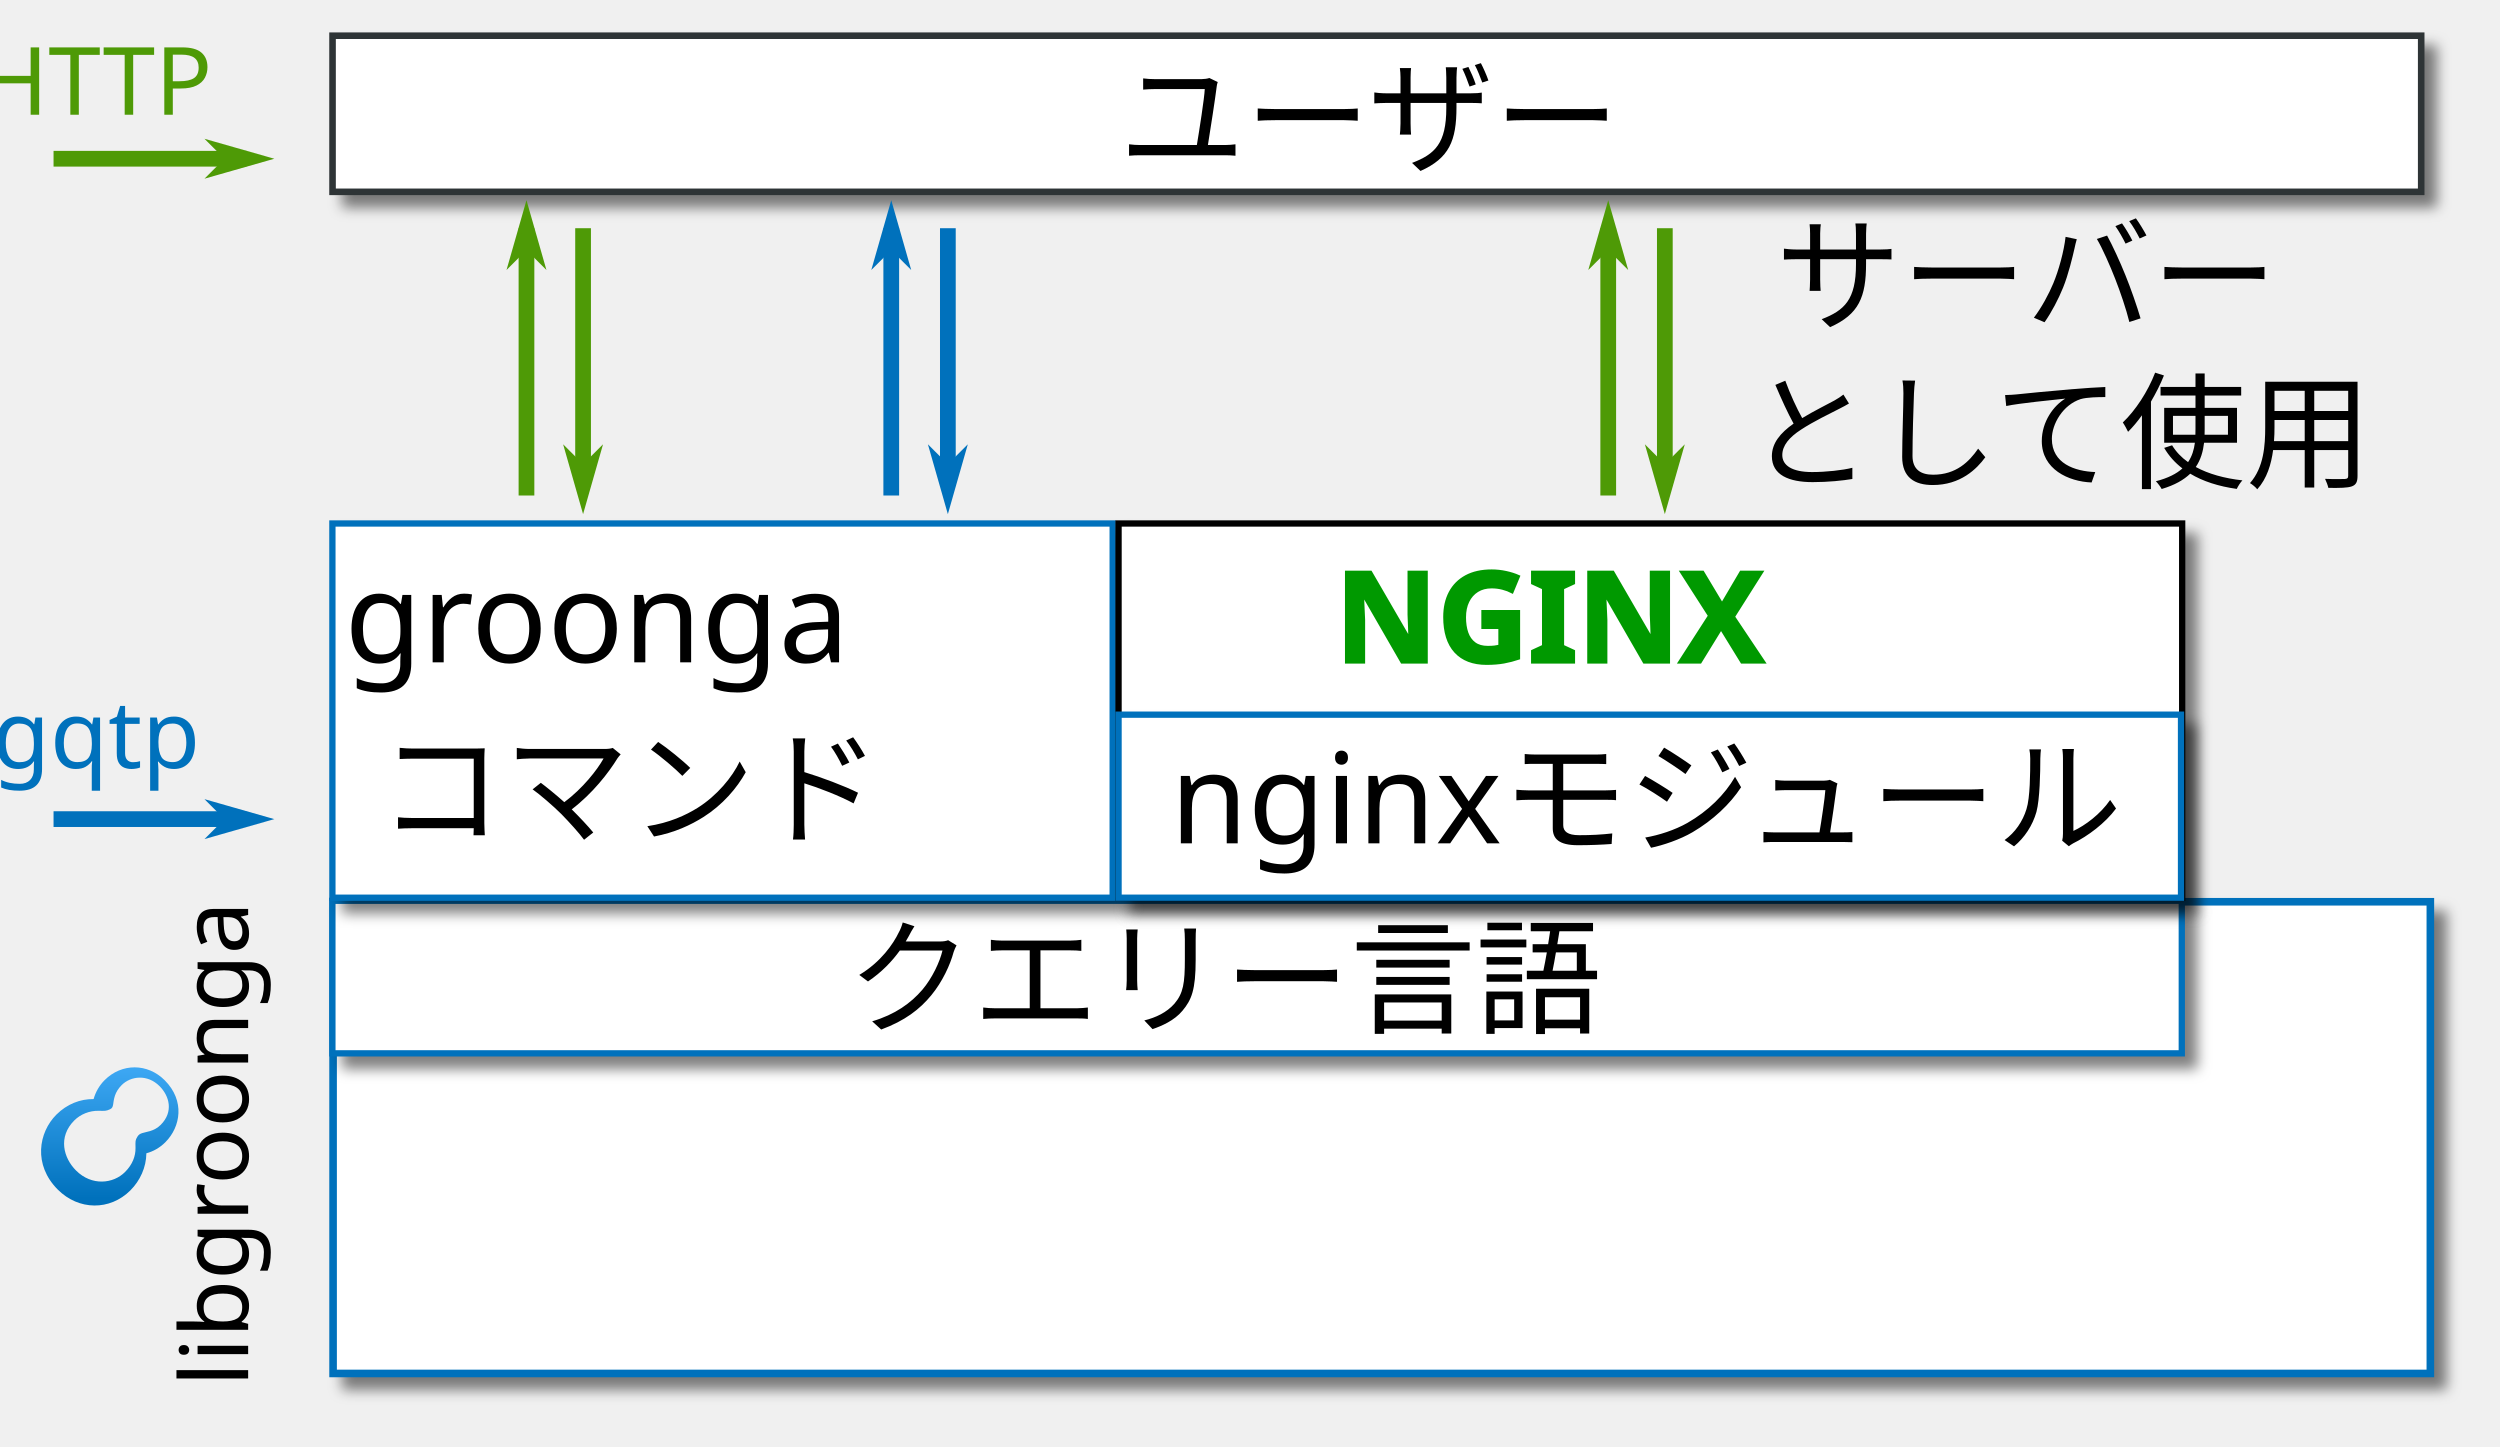
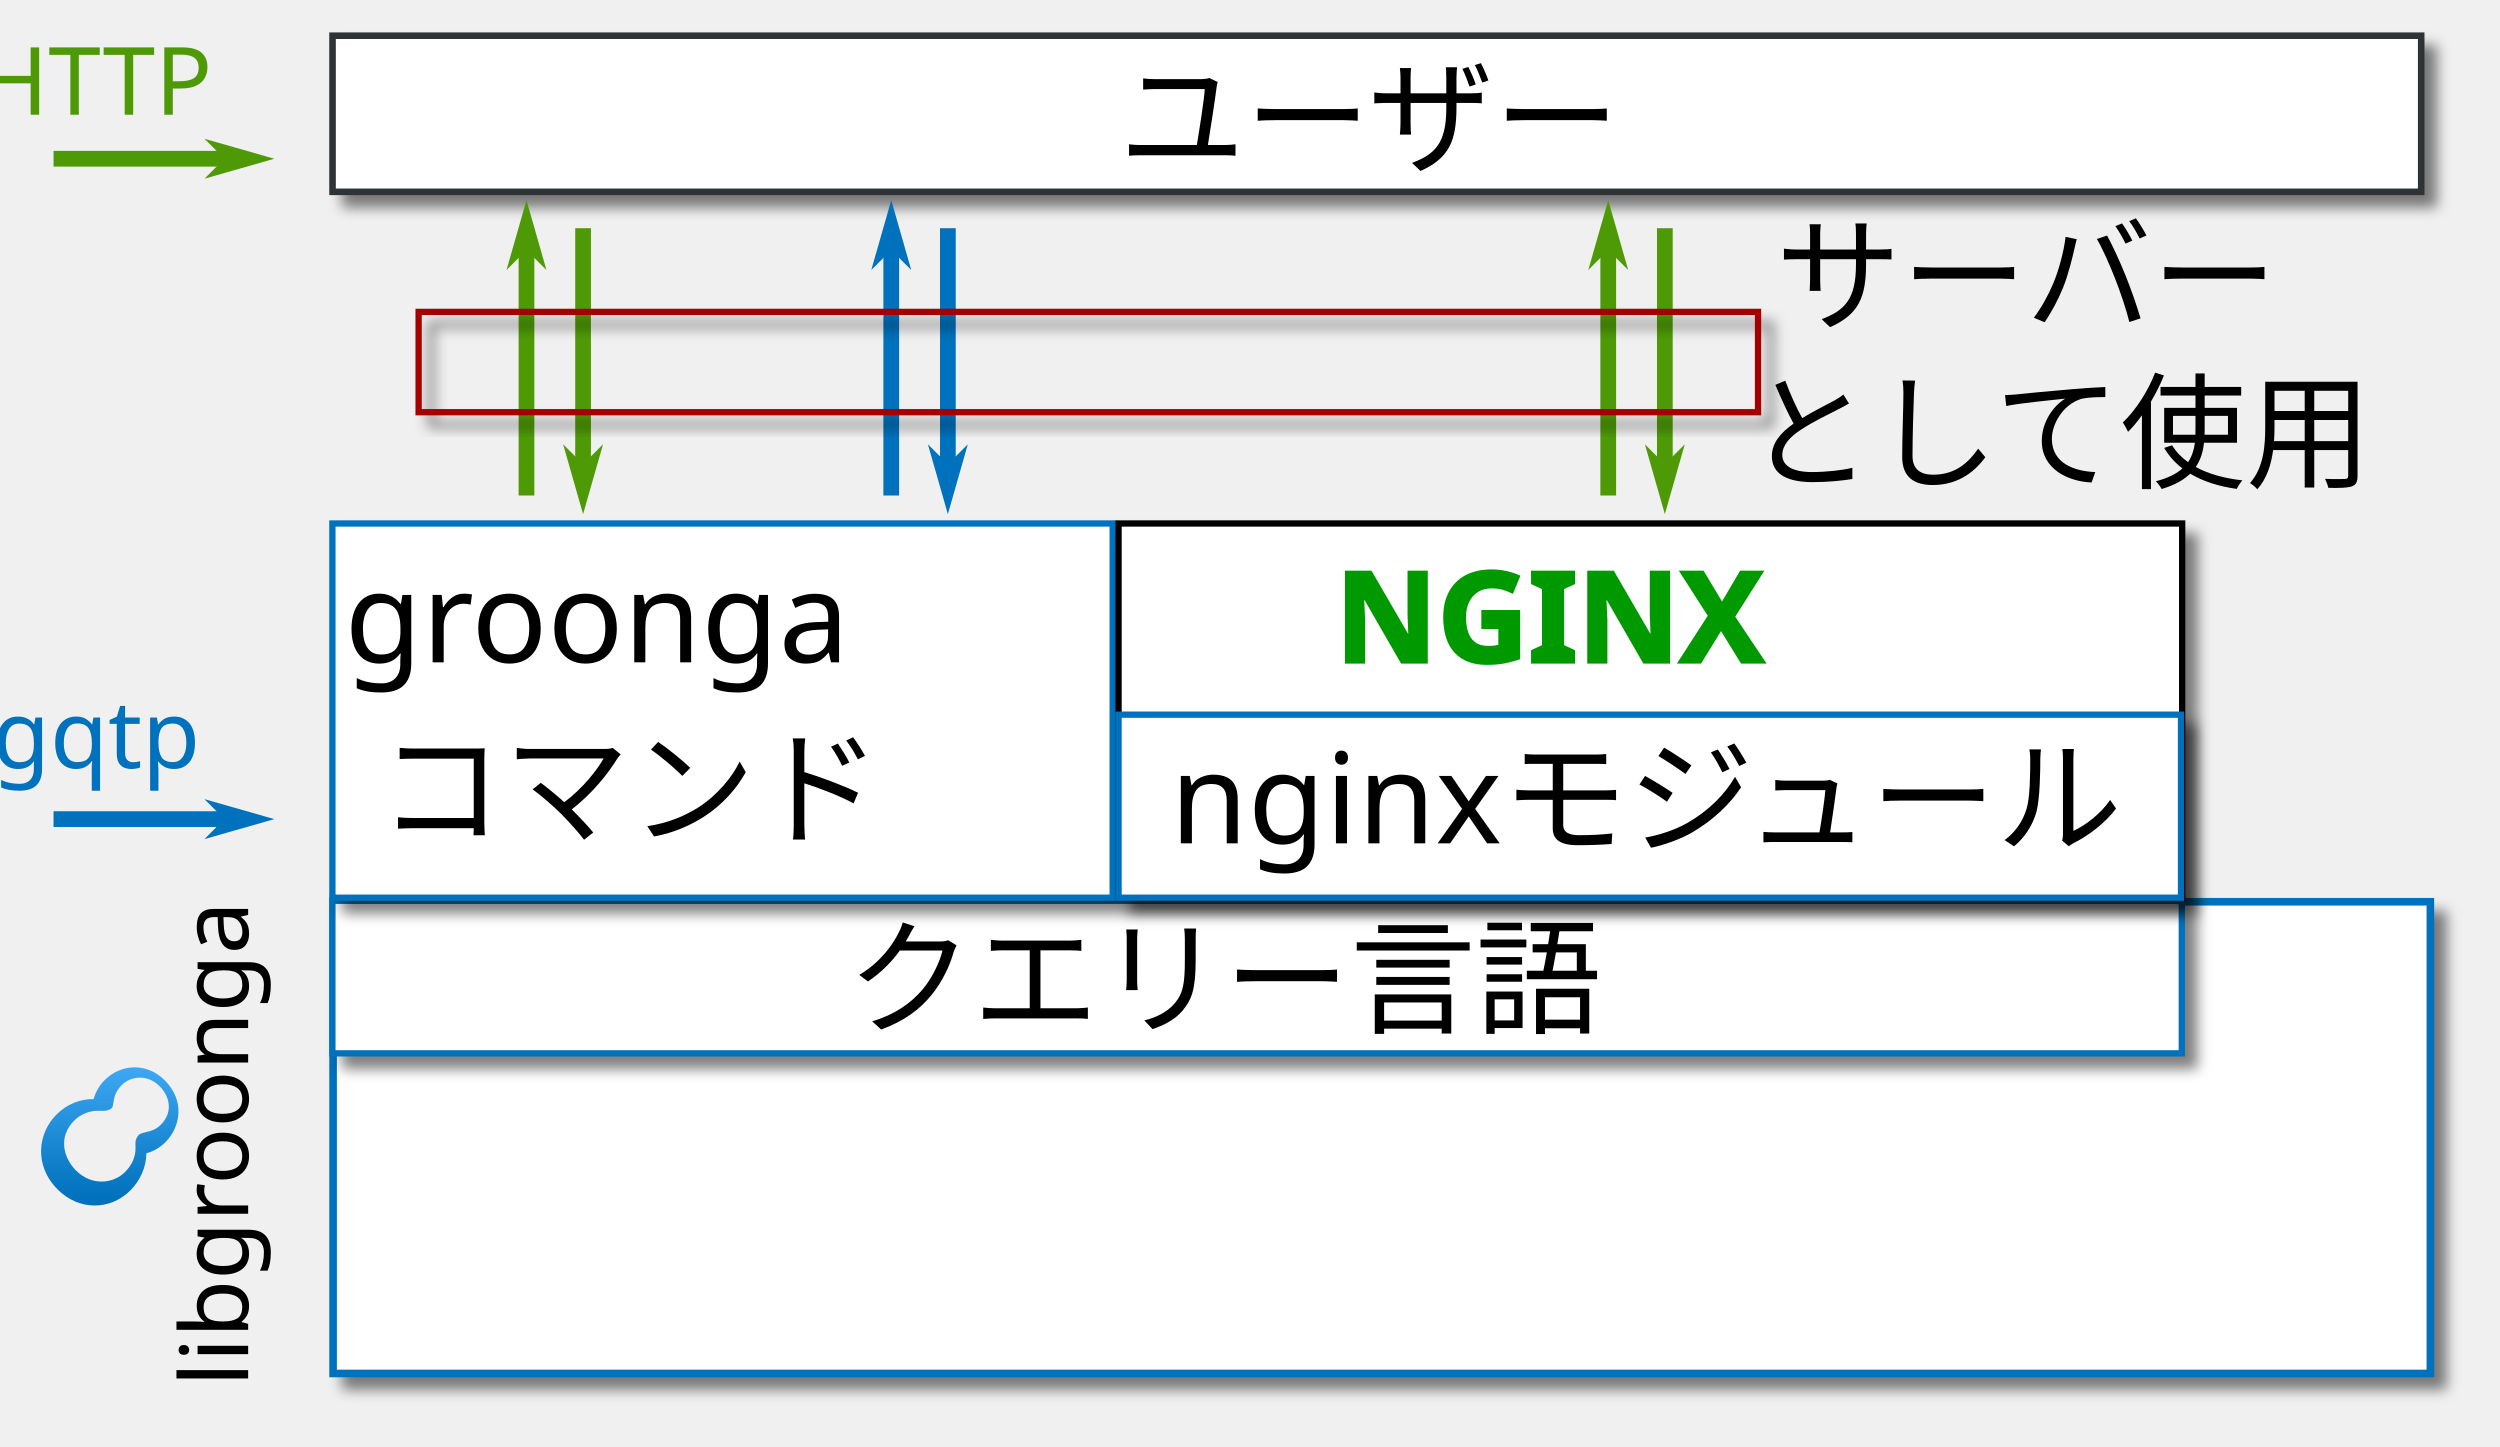
<svg xmlns="http://www.w3.org/2000/svg" xmlns:xlink="http://www.w3.org/1999/xlink" width="795" height="460" id="svg2" version="1.1">
  <defs id="defs4">
    <marker orient="auto" refY="0" refX="0" id="Arrow1Send" style="overflow:visible">
      <path id="path4041" d="M 0,0 5,-5 -12.5,0 5,5 0,0 z" style="fill-rule:evenodd;stroke:#000000;stroke-width:1pt;marker-start:none" transform="matrix(-0.2,0,0,-0.2,-1.2,0)" />
    </marker>
    <marker style="overflow:visible" id="Arrow1SendHTTP" refX="0" refY="0" orient="auto">
      <path transform="matrix(-0.2,0,0,-0.2,-1.2,0)" style="fill:#4e9a06;fill-rule:evenodd;stroke:#4e9a06;stroke-width:1pt;marker-start:none" d="M 0,0 5,-5 -12.5,0 5,5 0,0 z" id="path6054" />
    </marker>
    <marker orient="auto" refY="0" refX="0" id="Arrow1SendCLI" style="overflow:visible">
      <path id="path6066" d="M 0,0 5,-5 -12.5,0 5,5 0,0 z" style="fill:#8f5902;fill-rule:evenodd;stroke:#8f5902;stroke-width:1pt;marker-start:none" transform="matrix(-0.2,0,0,-0.2,-1.2,0)" />
    </marker>
    <marker style="overflow:visible" id="Arrow1Sendgqtp" refX="0" refY="0" orient="auto">
      <path transform="matrix(-0.2,0,0,-0.2,-1.2,0)" style="fill:#0071bc;fill-rule:evenodd;stroke:#0071bc;stroke-width:1pt;marker-start:none" d="M 0,0 5,-5 -12.5,0 5,5 0,0 z" id="path6070" />
    </marker>
    <marker orient="auto" refY="0" refX="0" id="Arrow1SendAPI" style="overflow:visible">
      <path id="path6062" d="M 0,0 5,-5 -12.5,0 5,5 0,0 z" style="fill:#a40000;fill-rule:evenodd;stroke:#a40000;stroke-width:1pt;marker-start:none" transform="matrix(-0.2,0,0,-0.2,-1.2,0)" />
    </marker>
    <marker orient="auto" refY="0" refX="0" id="Arrow1SendSQL" style="overflow:visible">
      <path id="path6058" d="M 0,0 5,-5 -12.5,0 5,5 0,0 z" style="fill:#ff931e;fill-rule:evenodd;stroke:#ff931e;stroke-width:1pt;marker-start:none" transform="matrix(-0.2,0,0,-0.2,-1.2,0)" />
    </marker>
    <marker orient="auto" refY="0" refX="0" id="Arrow1Lend" style="overflow:visible">
      <path id="path3840" d="M 0,0 5,-5 -12.5,0 5,5 0,0 z" style="fill-rule:evenodd;stroke:#000000;stroke-width:1pt;marker-start:none" transform="matrix(-0.8,0,0,-0.8,-10,0)" />
    </marker>
    <filter id="filter3755" width="1.5" height="1.5" x="-0.25" y="-0.25" color-interpolation-filters="sRGB">
      <feGaussianBlur id="feGaussianBlur3757" in="SourceAlpha" stdDeviation="2" result="blur" />
      <feColorMatrix id="feColorMatrix3759" result="bluralpha" type="matrix" values="1 0 0 0 0 0 1 0 0 0 0 0 1 0 0 0 0 0 0.5 0 " />
      <feOffset id="feOffset3761" in="bluralpha" dx="4" dy="4" result="offsetBlur" />
      <feMerge id="feMerge3763">
        <feMergeNode id="feMergeNode3765" in="offsetBlur" />
        <feMergeNode id="feMergeNode3767" in="SourceGraphic" />
      </feMerge>
    </filter>
    <filter id="filter5131" width="1.5" height="1.5" x="-0.25" y="-0.25" color-interpolation-filters="sRGB">
      <feGaussianBlur id="feGaussianBlur5133" in="SourceAlpha" stdDeviation="2" result="blur" />
      <feColorMatrix id="feColorMatrix5135" result="bluralpha" type="matrix" values="1 0 0 0 0 0 1 0 0 0 0 0 1 0 0 0 0 0 0.5 0 " />
      <feOffset id="feOffset5137" in="bluralpha" dx="4" dy="4" result="offsetBlur" />
      <feMerge id="feMerge5139">
        <feMergeNode id="feMergeNode5141" in="offsetBlur" />
        <feMergeNode id="feMergeNode5143" in="SourceGraphic" />
      </feMerge>
    </filter>
    <filter id="filter5180" width="1.5" height="1.5" x="-0.25" y="-0.25" color-interpolation-filters="sRGB">
      <feGaussianBlur id="feGaussianBlur5182" in="SourceAlpha" stdDeviation="2" result="blur" />
      <feColorMatrix id="feColorMatrix5184" result="bluralpha" type="matrix" values="1 0 0 0 0 0 1 0 0 0 0 0 1 0 0 0 0 0 0.5 0 " />
      <feOffset id="feOffset5186" in="bluralpha" dx="4" dy="4" result="offsetBlur" />
      <feMerge id="feMerge5188">
        <feMergeNode id="feMergeNode5190" in="offsetBlur" />
        <feMergeNode id="feMergeNode5192" in="SourceGraphic" />
      </feMerge>
    </filter>
    <filter id="filter5194" width="1.5" height="1.5" x="-0.25" y="-0.25" color-interpolation-filters="sRGB">
      <feGaussianBlur id="feGaussianBlur5196" in="SourceAlpha" stdDeviation="2" result="blur" />
      <feColorMatrix id="feColorMatrix5198" result="bluralpha" type="matrix" values="1 0 0 0 0 0 1 0 0 0 0 0 1 0 0 0 0 0 0.5 0 " />
      <feOffset id="feOffset5200" in="bluralpha" dx="4" dy="4" result="offsetBlur" />
      <feMerge id="feMerge5202">
        <feMergeNode id="feMergeNode5204" in="offsetBlur" />
        <feMergeNode id="feMergeNode5206" in="SourceGraphic" />
      </feMerge>
    </filter>
    <filter id="filter5222" width="1.5" height="1.5" x="-0.25" y="-0.25" color-interpolation-filters="sRGB">
      <feGaussianBlur id="feGaussianBlur5224" in="SourceAlpha" stdDeviation="2" result="blur" />
      <feColorMatrix id="feColorMatrix5226" result="bluralpha" type="matrix" values="1 0 0 0 0 0 1 0 0 0 0 0 1 0 0 0 0 0 0.5 0 " />
      <feOffset id="feOffset5228" in="bluralpha" dx="4" dy="4" result="offsetBlur" />
      <feMerge id="feMerge5230">
        <feMergeNode id="feMergeNode5232" in="offsetBlur" />
        <feMergeNode id="feMergeNode5234" in="SourceGraphic" />
      </feMerge>
    </filter>
    <filter id="filter5236" width="1.5" height="1.5" x="-0.25" y="-0.25" color-interpolation-filters="sRGB">
      <feGaussianBlur id="feGaussianBlur5238" in="SourceAlpha" stdDeviation="2" result="blur" />
      <feColorMatrix id="feColorMatrix5240" result="bluralpha" type="matrix" values="1 0 0 0 0 0 1 0 0 0 0 0 1 0 0 0 0 0 0.5 0 " />
      <feOffset id="feOffset5242" in="bluralpha" dx="4" dy="4" result="offsetBlur" />
      <feMerge id="feMerge5244">
        <feMergeNode id="feMergeNode5246" in="offsetBlur" />
        <feMergeNode id="feMergeNode5248" in="SourceGraphic" />
      </feMerge>
    </filter>
    <filter id="filter5250" width="1.5" height="1.5" x="-0.25" y="-0.25" color-interpolation-filters="sRGB">
      <feGaussianBlur id="feGaussianBlur5252" in="SourceAlpha" stdDeviation="2" result="blur" />
      <feColorMatrix id="feColorMatrix5254" result="bluralpha" type="matrix" values="1 0 0 0 0 0 1 0 0 0 0 0 1 0 0 0 0 0 0.5 0 " />
      <feOffset id="feOffset5256" in="bluralpha" dx="4" dy="4" result="offsetBlur" />
      <feMerge id="feMerge5258">
        <feMergeNode id="feMergeNode5260" in="offsetBlur" />
        <feMergeNode id="feMergeNode5262" in="SourceGraphic" />
      </feMerge>
    </filter>
    <filter id="filter5268" width="1.5" height="1.5" x="-0.25" y="-0.25" color-interpolation-filters="sRGB">
      <feGaussianBlur id="feGaussianBlur5270" in="SourceAlpha" stdDeviation="2" result="blur" />
      <feColorMatrix id="feColorMatrix5272" result="bluralpha" type="matrix" values="1 0 0 0 0 0 1 0 0 0 0 0 1 0 0 0 0 0 0.5 0 " />
      <feOffset id="feOffset5274" in="bluralpha" dx="4" dy="4" result="offsetBlur" />
      <feMerge id="feMerge5276">
        <feMergeNode id="feMergeNode5278" in="offsetBlur" />
        <feMergeNode id="feMergeNode5280" in="SourceGraphic" />
      </feMerge>
    </filter>
    <clipPath id="clipPath3179" clipPathUnits="userSpaceOnUse">
      <path id="path3181" d="m 0,0 2352.62,0 0,1744 L 0,1744 0,0 z" />
    </clipPath>
    <filter id="filter3347" width="1.5" height="1.5" x="-0.25" y="-0.25" color-interpolation-filters="sRGB">
      <feGaussianBlur id="feGaussianBlur3349" in="SourceAlpha" stdDeviation="2" result="blur" />
      <feColorMatrix id="feColorMatrix3351" result="bluralpha" type="matrix" values="1 0 0 0 0 0 1 0 0 0 0 0 1 0 0 0 0 0 0.5 0 " />
      <feOffset id="feOffset3353" in="bluralpha" dx="4" dy="4" result="offsetBlur" />
      <feMerge id="feMerge3355">
        <feMergeNode id="feMergeNode3357" in="offsetBlur" />
        <feMergeNode id="feMergeNode3359" in="SourceGraphic" />
      </feMerge>
    </filter>
    <filter id="filter4173" width="1.5" height="1.5" x="-0.25" y="-0.25" color-interpolation-filters="sRGB">
      <feGaussianBlur id="feGaussianBlur4175" in="SourceAlpha" stdDeviation="2" result="blur" />
      <feColorMatrix id="feColorMatrix4177" result="bluralpha" type="matrix" values="1 0 0 0 0 0 1 0 0 0 0 0 1 0 0 0 0 0 0.5 0 " />
      <feOffset id="feOffset4179" in="bluralpha" dx="4" dy="4" result="offsetBlur" />
      <feMerge id="feMerge4181">
        <feMergeNode id="feMergeNode4183" in="offsetBlur" />
        <feMergeNode id="feMergeNode4185" in="SourceGraphic" />
      </feMerge>
    </filter>
    <filter id="filter4197" width="1.5" height="1.5" x="-0.25" y="-0.25" color-interpolation-filters="sRGB">
      <feGaussianBlur id="feGaussianBlur4199" in="SourceAlpha" stdDeviation="2" result="blur" />
      <feColorMatrix id="feColorMatrix4201" result="bluralpha" type="matrix" values="1 0 0 0 0 0 1 0 0 0 0 0 1 0 0 0 0 0 0.5 0 " />
      <feOffset id="feOffset4203" in="bluralpha" dx="4" dy="4" result="offsetBlur" />
      <feMerge id="feMerge4205">
        <feMergeNode id="feMergeNode4207" in="offsetBlur" />
        <feMergeNode id="feMergeNode4209" in="SourceGraphic" />
      </feMerge>
    </filter>
    <filter id="filter4276" width="1.5" height="1.5" x="-0.25" y="-0.25" color-interpolation-filters="sRGB">
      <feGaussianBlur id="feGaussianBlur4278" in="SourceAlpha" stdDeviation="2" result="blur" />
      <feColorMatrix id="feColorMatrix4280" result="bluralpha" type="matrix" values="1 0 0 0 0 0 1 0 0 0 0 0 1 0 0 0 0 0 0.5 0 " />
      <feOffset id="feOffset4282" in="bluralpha" dx="4" dy="4" result="offsetBlur" />
      <feMerge id="feMerge4284">
        <feMergeNode id="feMergeNode4286" in="offsetBlur" />
        <feMergeNode id="feMergeNode4288" in="SourceGraphic" />
      </feMerge>
    </filter>
    <filter id="filter3171" width="1.5" height="1.5" x="-0.25" y="-0.25" color-interpolation-filters="sRGB">
      <feGaussianBlur id="feGaussianBlur3173" in="SourceAlpha" stdDeviation="2" result="blur" />
      <feColorMatrix id="feColorMatrix3175" result="bluralpha" type="matrix" values="1 0 0 0 0 0 1 0 0 0 0 0 1 0 0 0 0 0 0.5 0 " />
      <feOffset id="feOffset3177" in="bluralpha" dx="4" dy="4" result="offsetBlur" />
      <feMerge id="feMerge3179">
        <feMergeNode id="feMergeNode3181" in="offsetBlur" />
        <feMergeNode id="feMergeNode3183" in="SourceGraphic" />
      </feMerge>
    </filter>
    <filter id="filter3185" width="1.5" height="1.5" x="-0.25" y="-0.25" color-interpolation-filters="sRGB">
      <feGaussianBlur id="feGaussianBlur3187" in="SourceAlpha" stdDeviation="2" result="blur" />
      <feColorMatrix id="feColorMatrix3189" result="bluralpha" type="matrix" values="1 0 0 0 0 0 1 0 0 0 0 0 1 0 0 0 0 0 0.5 0 " />
      <feOffset id="feOffset3191" in="bluralpha" dx="4" dy="4" result="offsetBlur" />
      <feMerge id="feMerge3193">
        <feMergeNode id="feMergeNode3195" in="offsetBlur" />
        <feMergeNode id="feMergeNode3197" in="SourceGraphic" />
      </feMerge>
    </filter>
    <linearGradient y2="137.38" x2="223.617" y1="76.356" x1="223.617" gradientUnits="userSpaceOnUse" id="SVGID_1_" gradientTransform="translate(-419.6267,208.8676)">
      <stop id="stop160" style="stop-color:#3FA9F5" offset="0" />
      <stop id="stop162" style="stop-color:#0071BC" offset="1" />
    </linearGradient>
    <linearGradient y2="505.118" x2="147.717" y1="437.059" x1="147.717" gradientUnits="userSpaceOnUse" id="SVGID_13_">
      <stop id="stop4080" style="stop-color:#3FA9F5" offset="0" />
      <stop id="stop4082" style="stop-color:#0071BC" offset="1" />
    </linearGradient>
    <linearGradient y2="137.38" x2="223.617" y1="76.356" x1="223.617" gradientTransform="matrix(3.024093,0,0,3.024093,-289.3905,88.16759)" gradientUnits="userSpaceOnUse" id="linearGradient2994" xlink:href="#SVGID_1_-0" />
    <linearGradient y2="137.38" x2="223.617" y1="76.356" x1="223.617" gradientUnits="userSpaceOnUse" id="SVGID_1_-0" gradientTransform="translate(-419.6267,208.8676)">
      <stop id="stop160-4" style="stop-color:#3FA9F5" offset="0" />
      <stop id="stop162-7" style="stop-color:#0071BC" offset="1" />
    </linearGradient>
    <linearGradient y2="228.218" x2="223.617" y1="166.224" x1="223.617" gradientUnits="userSpaceOnUse" id="SVGID_2_" gradientTransform="translate(405.0395,235.7537)">
      <stop id="stop3925" style="stop-color:#F8BB5E" offset="0" />
      <stop id="stop3927" style="stop-color:#FF931E" offset="1" />
    </linearGradient>
    <linearGradient y2="403.228" x2="223.617" y1="340.418" x1="223.617" gradientUnits="userSpaceOnUse" id="SVGID_4_" gradientTransform="translate(279.8537,93.65415)">
      <stop id="stop3959" style="stop-color:#AE0000" offset="0" />
      <stop id="stop3961" style="stop-color:#740000" offset="1" />
    </linearGradient>
+     <filter id="filter3171-2" width="1.5" height="1.5" x="-0.25" y="-0.25" color-interpolation-filters="sRGB">
+       <feGaussianBlur id="feGaussianBlur3173-5" in="SourceAlpha" stdDeviation="2" result="blur" />
+       <feColorMatrix id="feColorMatrix3175-7" result="bluralpha" type="matrix" values="1 0 0 0 0 0 1 0 0 0 0 0 1 0 0 0 0 0 0.5 0 " />
+       <feOffset id="feOffset3177-8" in="bluralpha" dx="4" dy="4" result="offsetBlur" />
+       <feMerge id="feMerge3179-4">
+         <feMergeNode id="feMergeNode3181-2" in="offsetBlur" />
+         <feMergeNode id="feMergeNode3183-9" in="SourceGraphic" />
+       </feMerge>
+     </filter>
  </defs>
  <g id="layer1" transform="translate(0,-592.3622)">
    <rect style="fill:#ffffff;fill-opacity:1;stroke:#0071bc;stroke-width:2.414;stroke-miterlimit:4;stroke-opacity:1;stroke-dasharray:none;filter:url(#filter5131)" id="rect2985" width="666.93" height="150" x="105.92" y="879.12" rx="0" ry="0" />
    <text xml:space="preserve" style="font-size:30px;font-style:normal;font-weight:normal;line-height:125%;letter-spacing:0px;word-spacing:0px;fill:#000000;fill-opacity:1;stroke:none;font-family:Sans" x="-1033.263" y="78.91" id="text3769" transform="matrix(0,-1,1,0,0,0)">
      <tspan id="tspan3771" x="-1033.263" y="78.91">libgroonga</tspan>
    </text>
    <text xml:space="preserve" style="font-size:30px;font-style:normal;font-weight:normal;text-align:center;line-height:125%;letter-spacing:0px;word-spacing:0px;text-anchor:middle;fill:#0071bc;fill-opacity:1;stroke:none;font-family:Sans" x="50.055" y="836.607" id="text4476">
      <tspan id="tspan4478" x="50.055" y="836.607">gqtp</tspan>
    </text>
    <rect style="fill:#ffffff;fill-opacity:1;stroke:#0071bc;stroke-width:2;stroke-miterlimit:4;stroke-opacity:1;stroke-dasharray:none;filter:url(#filter5180)" id="rect3797" width="588.107" height="48.518" x="105.701" y="878.808" />
    <text xml:space="preserve" style="font-size:40px;font-style:normal;font-weight:normal;line-height:125%;letter-spacing:0px;word-spacing:0px;fill:#000000;fill-opacity:1;stroke:none;font-family:Sans" x="269.299" y="917.988" id="text3818">
      <tspan id="tspan3820" x="269.299" y="917.988">クエリー言語</tspan>
    </text>
    <rect y="758.833" x="105.701" height="119" width="248.131" id="rect3822" style="fill:#ffffff;fill-opacity:1;stroke:#0071bc;stroke-width:2;stroke-miterlimit:4;stroke-opacity:1;stroke-dasharray:none;filter:url(#filter3171)" />
    <text xml:space="preserve" style="font-size:40px;font-style:normal;font-variant:normal;font-weight:normal;font-stretch:normal;text-align:center;line-height:125%;letter-spacing:0px;word-spacing:0px;writing-mode:lr-tb;text-anchor:middle;fill:#000000;fill-opacity:1;stroke:none;font-family:Sans;-inkscape-font-specification:Sans" x="226.217" y="802.986" id="text3824">
      <tspan id="tspan3826" x="226.217" y="802.986">groonga</tspan>
      <tspan x="226.217" y="857.61" id="tspan3828">コマンド</tspan>
    </text>
    <text xml:space="preserve" style="font-size:30px;font-style:normal;font-weight:normal;text-align:center;line-height:125%;letter-spacing:0px;word-spacing:0px;text-anchor:middle;fill:#4e9a06;fill-opacity:1;stroke:none;font-family:Sans" x="49.82" y="628.85" id="text4554">
      <tspan id="tspan4556" x="49.82" y="628.85">HTTP</tspan>
    </text>
    <g id="g5112" transform="translate(-295.2521,595.3553)" style="filter:url(#filter3185)">
      <rect y="8.362" x="401" height="49.646" width="664.192" id="rect4480" style="fill:#ffffff;fill-opacity:1;stroke:#2e3436;stroke-width:2.093;stroke-miterlimit:4;stroke-opacity:1;stroke-dasharray:none" ry="0" />
      <text id="text4482" y="48.811" x="651.133" style="font-size:40px;font-style:normal;font-weight:normal;line-height:125%;letter-spacing:0px;word-spacing:0px;fill:#000000;fill-opacity:1;stroke:none;font-family:Sans" xml:space="preserve">
        <tspan y="48.811" x="651.133" id="tspan4484">ユーザー</tspan>
      </text>
    </g>
    <path id="path3229" d="m 283.419,749.935 0,-85" style="fill:none;stroke:#0071bc;stroke-width:5;stroke-linecap:butt;stroke-linejoin:miter;stroke-miterlimit:4;stroke-opacity:1;stroke-dasharray:none;marker-end:url(#Arrow1Sendgqtp)" />
    <path id="path3231" d="m 301.419,664.935 0,82" style="fill:none;stroke:#0071bc;stroke-width:5;stroke-linecap:butt;stroke-linejoin:miter;stroke-miterlimit:4;stroke-opacity:1;stroke-dasharray:none;marker-end:url(#Arrow1Sendgqtp)" />
    <path style="fill:none;stroke:#4e9a06;stroke-width:5;stroke-linecap:butt;stroke-linejoin:miter;stroke-miterlimit:4;stroke-opacity:1;stroke-dasharray:none;marker-end:url(#Arrow1SendHTTP)" d="m 167.419,749.935 0,-85" id="path3235" />
    <path style="fill:none;stroke:#4e9a06;stroke-width:5;stroke-linecap:butt;stroke-linejoin:miter;stroke-miterlimit:4;stroke-opacity:1;stroke-dasharray:none;marker-end:url(#Arrow1SendHTTP)" d="m 185.419,664.935 0,82" id="path3237" />
    <path style="fill:none;stroke:#4e9a06;stroke-width:5;stroke-linecap:butt;stroke-linejoin:miter;stroke-miterlimit:4;stroke-opacity:1;stroke-dasharray:none;marker-end:url(#Arrow1SendHTTP);fill-opacity:1" d="m 17.028,642.841 61.283,0" id="path6050" />
    <path style="fill:none;stroke:#0071bc;stroke-width:5;stroke-linecap:butt;stroke-linejoin:miter;stroke-miterlimit:4;stroke-opacity:1;stroke-dasharray:none;marker-end:url(#Arrow1Sendgqtp)" d="m 17.028,852.841 61.283,0" id="path6078" />
    <g transform="matrix(0.2302197,0,0,0.2302197,-54.15206,857.4173)" id="layer1-9">
      <path id="path164-4" d="m 379.729,340.661 c -7.067,7.064 -12.426,16.155 -15.217,26.171 -18.374,-0.281 -36.806,6.874 -51.431,21.501 -24.622,24.619 -32.279,69.291 2.017,103.584 28.856,28.859 71.952,29.294 100.234,1.007 13.37,-13.379 21.882,-31.771 22.067,-51.228 9.496,-2.525 18.523,-7.581 26.219,-15.269 21.036,-21.045 27.477,-57.213 -0.94,-85.636 -23.688,-23.679 -59.351,-23.73 -82.948,-0.13 z m 77.483,61.758 c -4.037,4.046 -9.208,7.028 -14.915,8.661 -9.154,2.622 -14.083,2.35 -17.231,7.606 -3.148,5.247 -2.8,5.867 -2.661,15.707 0.169,11.156 -4.031,22.72 -14.555,33.25 -16.088,16.082 -45.785,19.669 -67.637,-2.18 -17.216,-17.219 -25.297,-46.202 -2.353,-69.146 8.516,-8.507 20.763,-13.539 33.64,-13.312 8.954,0.16 9.998,0.487 15.762,-2.129 5.773,-2.628 3.272,-8.464 6.72,-18.765 1.681,-5.02 4.672,-9.961 9.35,-14.649 12.477,-12.477 35.445,-15.338 52.271,1.485 13.708,13.714 19.521,35.56 1.609,53.472 z" style="fill:url(#linearGradient2994)" />
    </g>
    <text xml:space="preserve" style="font-size:40px;font-style:normal;font-variant:normal;font-weight:500;font-stretch:normal;text-align:center;line-height:125%;letter-spacing:0px;word-spacing:0px;writing-mode:lr-tb;text-anchor:middle;fill:#000000;fill-opacity:1;stroke:none;font-family:'M+ 1p';-inkscape-font-specification:'M+ 1p Medium'" x="680.811" y="694.557" id="text3434">
      <tspan x="680.811" y="694.557" id="tspan3442">サーバー</tspan>
      <tspan x="680.811" y="744.557" id="tspan3341">として使用</tspan>
    </text>
    <rect style="fill:#ffffff;fill-opacity:1;stroke:#000000;stroke-width:2;stroke-miterlimit:4;stroke-opacity:1;stroke-dasharray:none;filter:url(#filter3171)" id="rect4350" width="338.232" height="119" x="355.701" y="758.833" />
    <path id="path4352" d="m 511.419,749.935 0,-85" style="fill:none;stroke:#4e9a06;stroke-width:5;stroke-linecap:butt;stroke-linejoin:miter;stroke-miterlimit:4;stroke-opacity:1;stroke-dasharray:none;marker-end:url(#Arrow1SendHTTP)" />
    <path id="path4354" d="m 529.419,664.935 0,82" style="fill:none;stroke:#4e9a06;stroke-width:5;stroke-linecap:butt;stroke-linejoin:miter;stroke-miterlimit:4;stroke-opacity:1;stroke-dasharray:none;marker-end:url(#Arrow1SendHTTP)" />
    <text id="text5166" y="802.89" x="518.729" style="font-size:40px;font-style:normal;font-variant:normal;font-weight:900;font-stretch:normal;text-align:center;line-height:125%;letter-spacing:0px;word-spacing:0px;writing-mode:lr-tb;text-anchor:middle;fill:#000000;fill-opacity:1;stroke:#009900;stroke-opacity:1;font-family:'M+ 1p';-inkscape-font-specification:'M+ 1p Heavy'" xml:space="preserve">
      <tspan id="tspan5170" y="802.89" x="518.729" style="font-size:40px;font-style:normal;font-variant:normal;font-weight:900;font-stretch:normal;text-align:center;line-height:125%;writing-mode:lr-tb;text-anchor:middle;fill:#009900;fill-opacity:1;stroke:#009900;stroke-opacity:1;font-family:'M+ 1p';-inkscape-font-specification:'M+ 1p Heavy'">NGINX</tspan>
    </text>
    <rect y="819.626" x="355.701" height="58.206" width="337.861" id="rect5174" style="fill:#ffffff;fill-opacity:1;stroke:#0071bc;stroke-width:2;stroke-miterlimit:4;stroke-opacity:1;stroke-dasharray:none;filter:url(#filter3171)" />
    <text xml:space="preserve" style="font-size:40px;font-style:normal;font-weight:normal;line-height:125%;letter-spacing:0px;word-spacing:0px;fill:#000000;fill-opacity:1;stroke:none;font-family:Sans" x="372.1" y="860.547" id="text5176">
      <tspan id="tspan5178" x="372.1" y="860.547">nginxモジュール</tspan>
    </text>
+     <rect style="fill:none;stroke:#a40000;stroke-width:2;stroke-miterlimit:4;stroke-opacity:1;stroke-dasharray:none;filter:url(#filter3171-2)" id="rect5151" width="425.934" height="31.899" x="133.12" y="691.545" />
  </g>
</svg>
